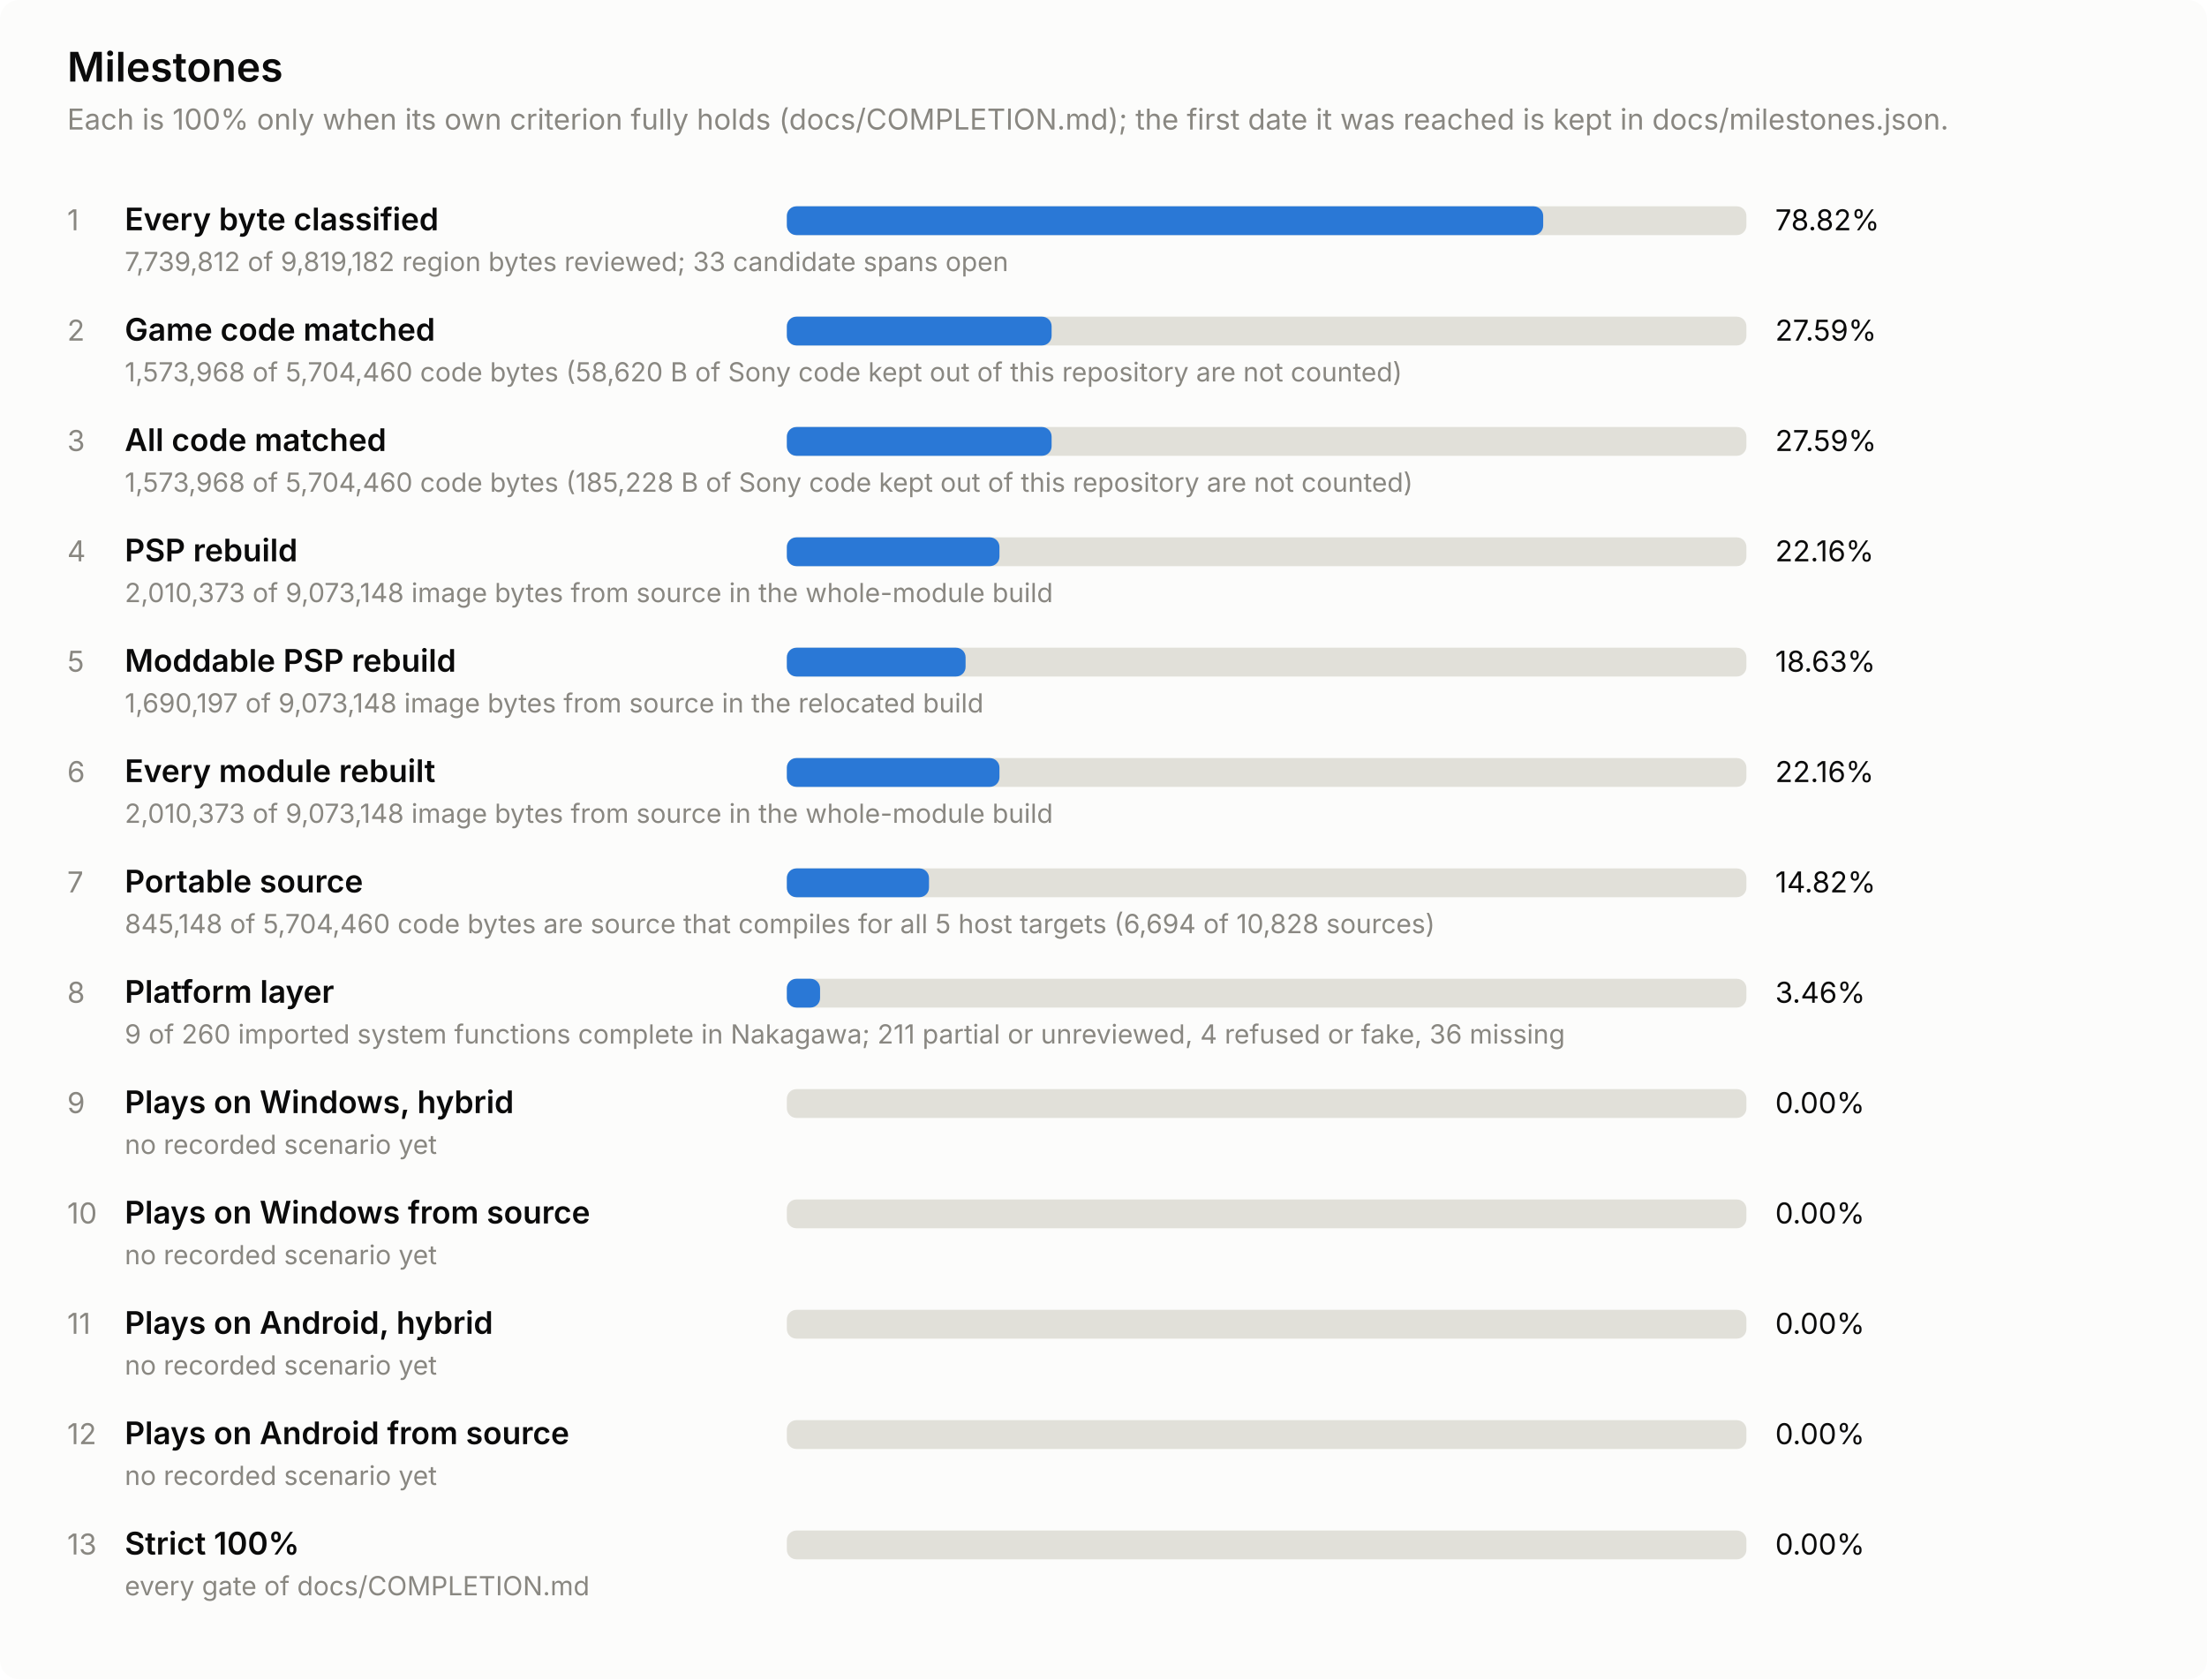
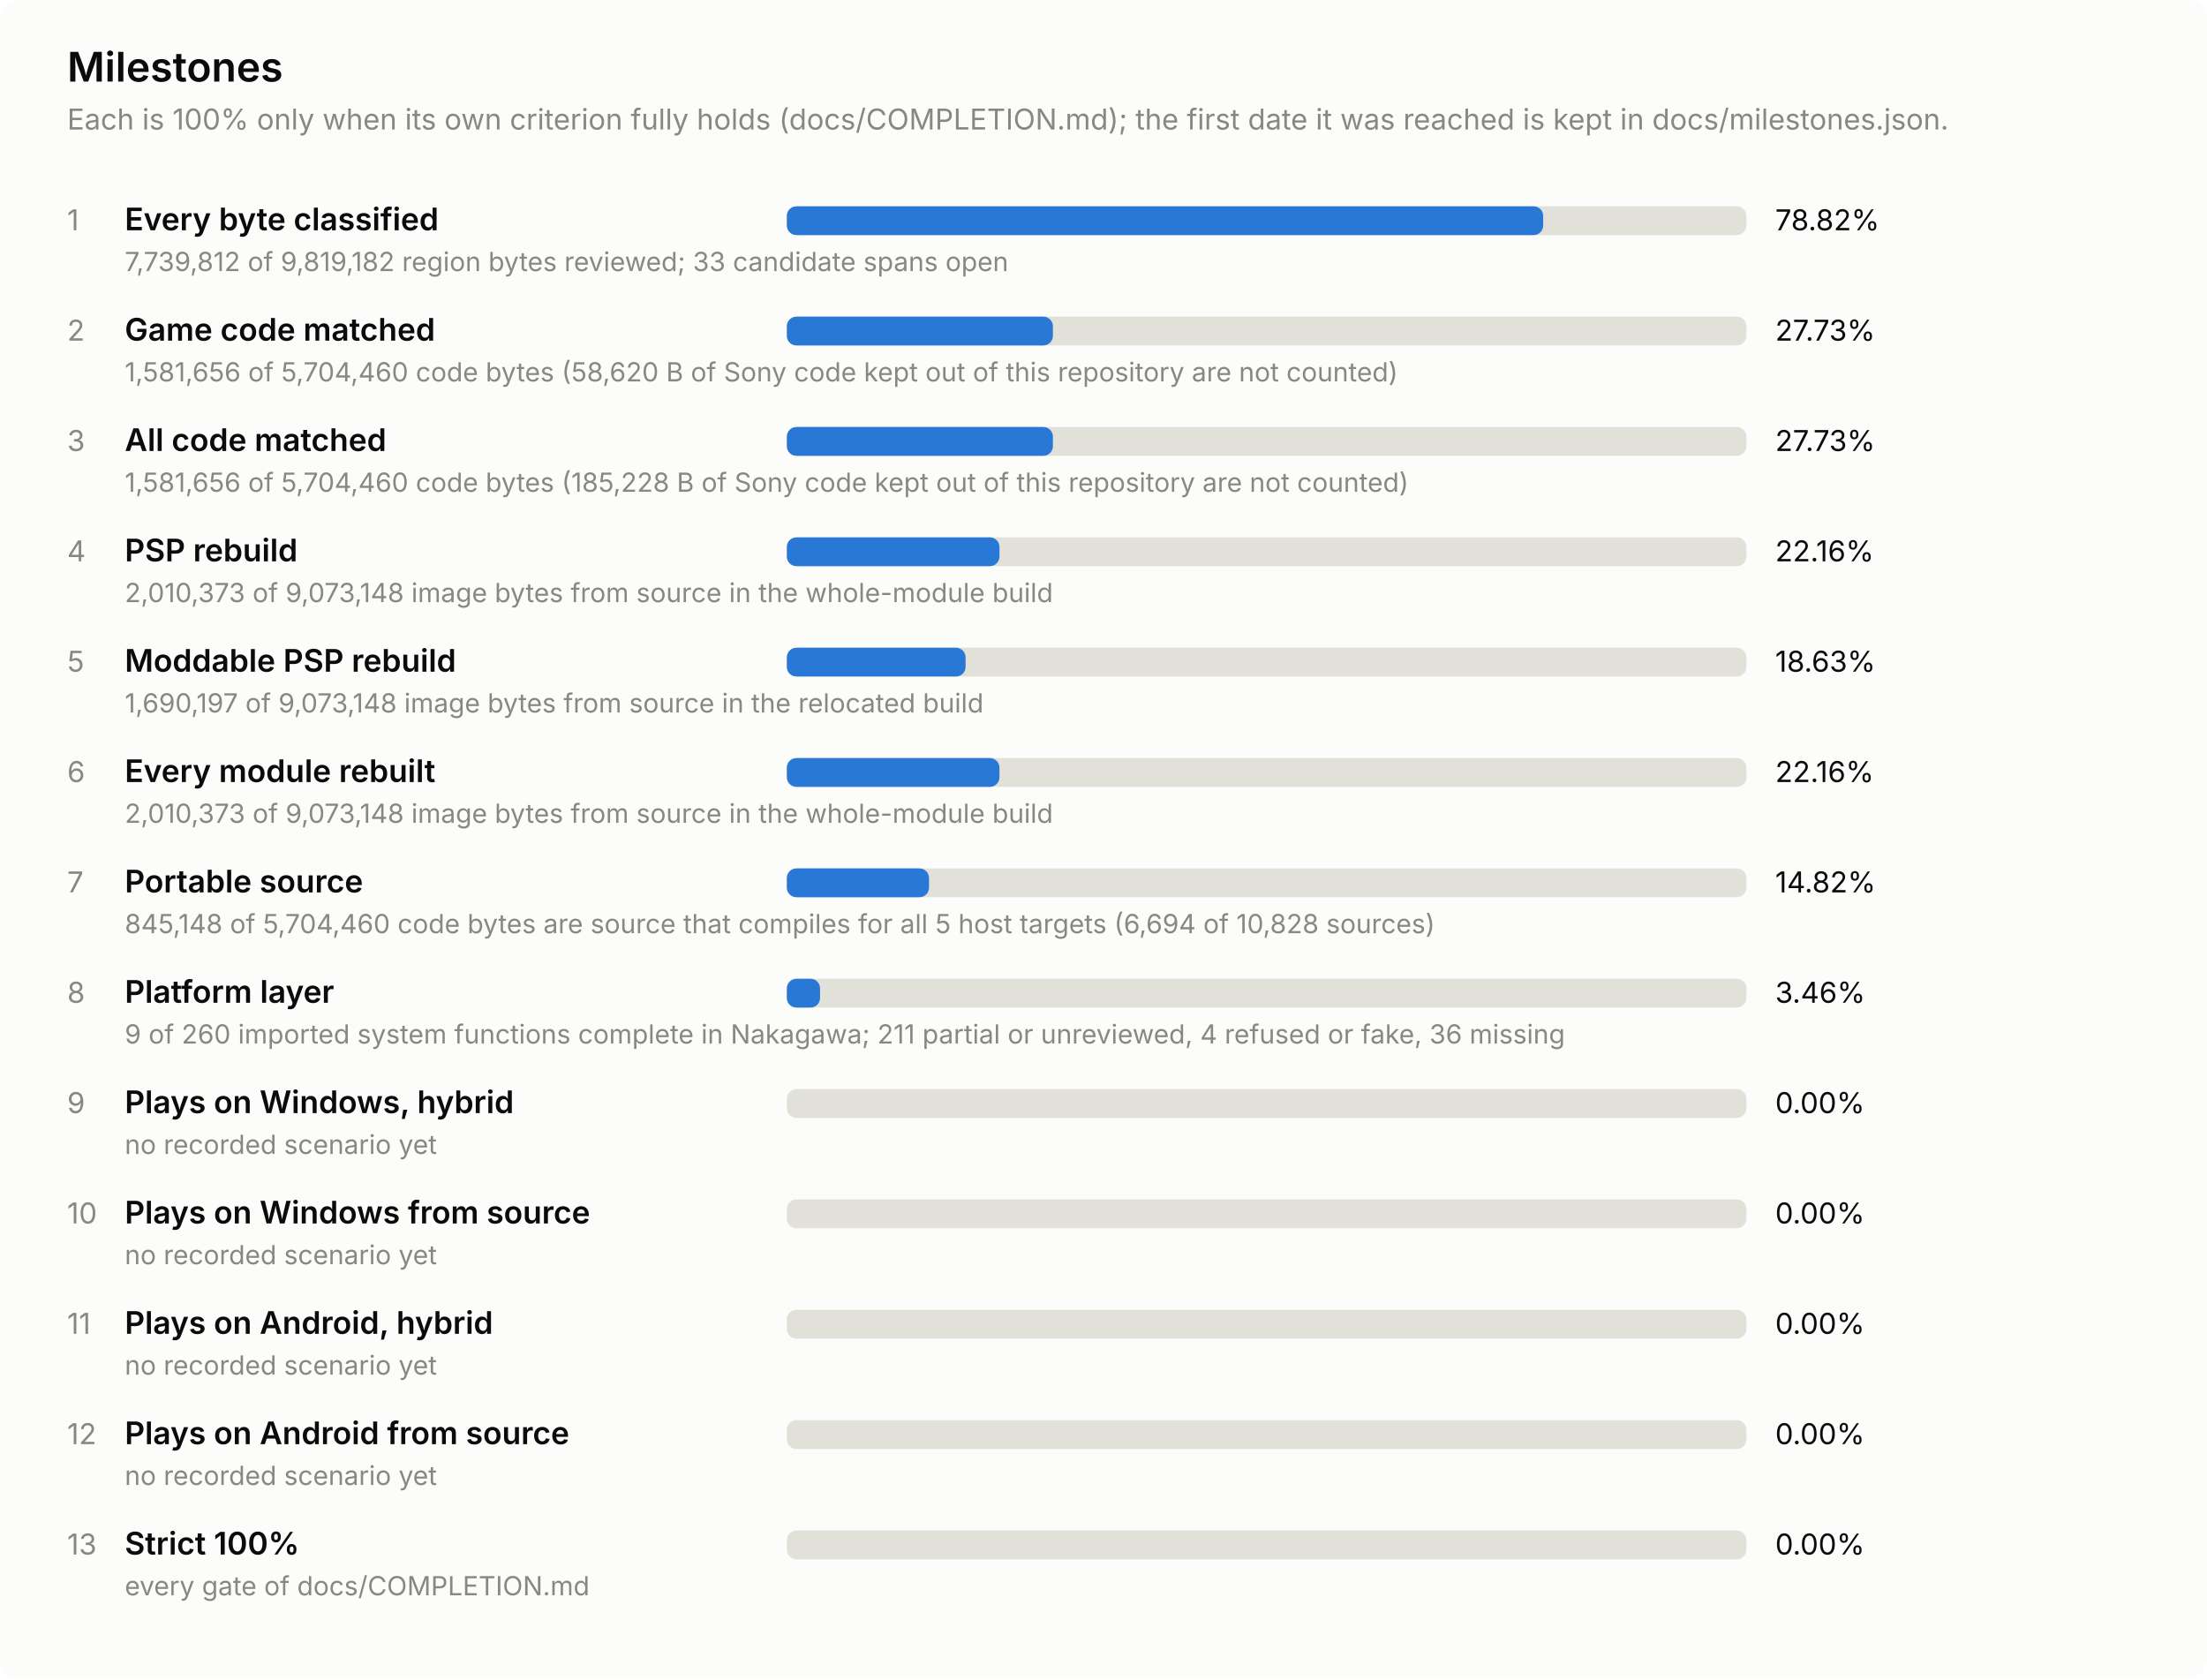
- <svg xmlns="http://www.w3.org/2000/svg" viewBox="0 0 920 700" width="920" height="700" role="img" aria-label="Milestones: Every byte classified 78.8 percent; Game code matched 27.6 percent; All code matched 27.6 percent; PSP rebuild 22.2 percent; Moddable PSP rebuild 18.6 percent; Every module rebuilt 22.2 percent; Portable source 14.8 percent; Platform layer 3.5 percent; Plays on Windows, hybrid 0.0 percent; Plays on Windows from source 0.0 percent; Plays on Android, hybrid 0.0 percent; Plays on Android from source 0.0 percent; Strict 100% 0.0 percent">
+ <svg xmlns="http://www.w3.org/2000/svg" viewBox="0 0 920 700" width="920" height="700" role="img" aria-label="Milestones: Every byte classified 78.8 percent; Game code matched 27.7 percent; All code matched 27.7 percent; PSP rebuild 22.2 percent; Moddable PSP rebuild 18.6 percent; Every module rebuilt 22.2 percent; Portable source 14.8 percent; Platform layer 3.5 percent; Plays on Windows, hybrid 0.0 percent; Plays on Windows from source 0.0 percent; Plays on Android, hybrid 0.0 percent; Plays on Android from source 0.0 percent; Strict 100% 0.0 percent">
  <style>
.bg{fill:#fcfcfb}.t1{fill:#0b0b0b}.t2{fill:#52514e}.t3{fill:#898781}.grid{stroke:#e1e0d9}.track{fill:#e1e0d9}
.ln{fill:none;stroke:#2a78d6;stroke-width:2}.ln2{fill:none;stroke:#d03b3b;stroke-width:2;stroke-dasharray:4 3}.dot{fill:#2a78d6}
text{font-family:system-ui,-apple-system,"Segoe UI",sans-serif}.num{font-variant-numeric:tabular-nums}
.hatch-line{stroke:#898781;stroke-width:1.5}
.s-matched{fill:#2a78d6}.s-lane{fill:#eb6834}.s-near{fill:#1baf7a}.s-parked{fill:#eda100}.s-blocked{fill:#d03b3b}.s-todo{fill:#c3c2b7}.s-data{fill:#6250d6}.s-kept{fill:#c3c2b7}
@media (prefers-color-scheme:dark){
.bg{fill:#1a1a19}.t1{fill:#f0efec}.t2{fill:#c3c2b7}.t3{fill:#898781}.grid{stroke:#2c2c2a}.track{fill:#2c2c2a}
.ln{stroke:#3987e5}.dot{fill:#3987e5}.hatch-line{stroke:#898781}
.s-matched{fill:#3987e5}.s-lane{fill:#d95926}.s-near{fill:#199e70}.s-parked{fill:#c98500}.s-blocked{fill:#d03b3b}.s-todo{fill:#4a4a46}.s-data{fill:#9085e9}.s-kept{fill:#4a4a46}}</style>
  <defs>
    <pattern id="hatch" patternUnits="userSpaceOnUse" width="6" height="6" patternTransform="rotate(45)">
      <rect class="s-kept" width="6" height="6" />
      <line class="hatch-line" x1="0" y1="0" x2="0" y2="6" />
    </pattern>
  </defs>
  <rect class="bg" width="920" height="700" rx="8" />
  <text class="t1" x="28" y="34" font-size="17" font-weight="600">Milestones</text>
  <text class="t3" x="28" y="54" font-size="12">Each is 100% only when its own criterion fully holds (docs/COMPLETION.md); the first date it was reached is kept in docs/milestones.json.</text>
  <text class="t3 num" x="28" y="96" font-size="12"> 1</text>
  <text class="t1" x="52" y="96" font-size="13" font-weight="600">Every byte classified</text>
  <text class="t3" x="52" y="113" font-size="11">7,739,812 of 9,819,182 region bytes reviewed; 33 candidate spans open</text>
  <rect class="track" x="328" y="86" width="400" height="12" rx="4" />
  <rect class="s-matched" x="328" y="86" width="315.29" height="12" rx="4" />
  <text class="t1 num" x="740" y="96" font-size="12">78.82%</text>
  <text class="t3 num" x="28" y="142" font-size="12"> 2</text>
  <text class="t1" x="52" y="142" font-size="13" font-weight="600">Game code matched</text>
-   <text class="t3" x="52" y="159" font-size="11">1,573,968 of 5,704,460 code bytes (58,620 B of Sony code kept out of this repository are not counted)</text>
+   <text class="t3" x="52" y="159" font-size="11">1,581,656 of 5,704,460 code bytes (58,620 B of Sony code kept out of this repository are not counted)</text>
  <rect class="track" x="328" y="132" width="400" height="12" rx="4" />
-   <rect class="s-matched" x="328" y="132" width="110.37" height="12" rx="4" />
-   <text class="t1 num" x="740" y="142" font-size="12">27.59%</text>
+   <rect class="s-matched" x="328" y="132" width="110.91" height="12" rx="4" />
+   <text class="t1 num" x="740" y="142" font-size="12">27.73%</text>
  <text class="t3 num" x="28" y="188" font-size="12"> 3</text>
  <text class="t1" x="52" y="188" font-size="13" font-weight="600">All code matched</text>
-   <text class="t3" x="52" y="205" font-size="11">1,573,968 of 5,704,460 code bytes (185,228 B of Sony code kept out of this repository are not counted)</text>
+   <text class="t3" x="52" y="205" font-size="11">1,581,656 of 5,704,460 code bytes (185,228 B of Sony code kept out of this repository are not counted)</text>
  <rect class="track" x="328" y="178" width="400" height="12" rx="4" />
-   <rect class="s-matched" x="328" y="178" width="110.37" height="12" rx="4" />
-   <text class="t1 num" x="740" y="188" font-size="12">27.59%</text>
+   <rect class="s-matched" x="328" y="178" width="110.91" height="12" rx="4" />
+   <text class="t1 num" x="740" y="188" font-size="12">27.73%</text>
  <text class="t3 num" x="28" y="234" font-size="12"> 4</text>
  <text class="t1" x="52" y="234" font-size="13" font-weight="600">PSP rebuild</text>
  <text class="t3" x="52" y="251" font-size="11">2,010,373 of 9,073,148 image bytes from source in the whole-module build</text>
  <rect class="track" x="328" y="224" width="400" height="12" rx="4" />
  <rect class="s-matched" x="328" y="224" width="88.63" height="12" rx="4" />
  <text class="t1 num" x="740" y="234" font-size="12">22.16%</text>
  <text class="t3 num" x="28" y="280" font-size="12"> 5</text>
  <text class="t1" x="52" y="280" font-size="13" font-weight="600">Moddable PSP rebuild</text>
  <text class="t3" x="52" y="297" font-size="11">1,690,197 of 9,073,148 image bytes from source in the relocated build</text>
  <rect class="track" x="328" y="270" width="400" height="12" rx="4" />
  <rect class="s-matched" x="328" y="270" width="74.51" height="12" rx="4" />
  <text class="t1 num" x="740" y="280" font-size="12">18.63%</text>
  <text class="t3 num" x="28" y="326" font-size="12"> 6</text>
  <text class="t1" x="52" y="326" font-size="13" font-weight="600">Every module rebuilt</text>
  <text class="t3" x="52" y="343" font-size="11">2,010,373 of 9,073,148 image bytes from source in the whole-module build</text>
  <rect class="track" x="328" y="316" width="400" height="12" rx="4" />
  <rect class="s-matched" x="328" y="316" width="88.63" height="12" rx="4" />
  <text class="t1 num" x="740" y="326" font-size="12">22.16%</text>
  <text class="t3 num" x="28" y="372" font-size="12"> 7</text>
  <text class="t1" x="52" y="372" font-size="13" font-weight="600">Portable source</text>
  <text class="t3" x="52" y="389" font-size="11">845,148 of 5,704,460 code bytes are source that compiles for all 5 host targets (6,694 of 10,828 sources)</text>
  <rect class="track" x="328" y="362" width="400" height="12" rx="4" />
  <rect class="s-matched" x="328" y="362" width="59.26" height="12" rx="4" />
  <text class="t1 num" x="740" y="372" font-size="12">14.82%</text>
  <text class="t3 num" x="28" y="418" font-size="12"> 8</text>
  <text class="t1" x="52" y="418" font-size="13" font-weight="600">Platform layer</text>
  <text class="t3" x="52" y="435" font-size="11">9 of 260 imported system functions complete in Nakagawa; 211 partial or unreviewed, 4 refused or fake, 36 missing</text>
  <rect class="track" x="328" y="408" width="400" height="12" rx="4" />
  <rect class="s-matched" x="328" y="408" width="13.85" height="12" rx="4" />
  <text class="t1 num" x="740" y="418" font-size="12">3.46%</text>
  <text class="t3 num" x="28" y="464" font-size="12"> 9</text>
  <text class="t1" x="52" y="464" font-size="13" font-weight="600">Plays on Windows, hybrid</text>
  <text class="t3" x="52" y="481" font-size="11">no recorded scenario yet</text>
  <rect class="track" x="328" y="454" width="400" height="12" rx="4" />
  <text class="t1 num" x="740" y="464" font-size="12">0.00%</text>
  <text class="t3 num" x="28" y="510" font-size="12">10</text>
  <text class="t1" x="52" y="510" font-size="13" font-weight="600">Plays on Windows from source</text>
  <text class="t3" x="52" y="527" font-size="11">no recorded scenario yet</text>
  <rect class="track" x="328" y="500" width="400" height="12" rx="4" />
  <text class="t1 num" x="740" y="510" font-size="12">0.00%</text>
  <text class="t3 num" x="28" y="556" font-size="12">11</text>
  <text class="t1" x="52" y="556" font-size="13" font-weight="600">Plays on Android, hybrid</text>
  <text class="t3" x="52" y="573" font-size="11">no recorded scenario yet</text>
  <rect class="track" x="328" y="546" width="400" height="12" rx="4" />
  <text class="t1 num" x="740" y="556" font-size="12">0.00%</text>
  <text class="t3 num" x="28" y="602" font-size="12">12</text>
  <text class="t1" x="52" y="602" font-size="13" font-weight="600">Plays on Android from source</text>
  <text class="t3" x="52" y="619" font-size="11">no recorded scenario yet</text>
  <rect class="track" x="328" y="592" width="400" height="12" rx="4" />
  <text class="t1 num" x="740" y="602" font-size="12">0.00%</text>
  <text class="t3 num" x="28" y="648" font-size="12">13</text>
  <text class="t1" x="52" y="648" font-size="13" font-weight="600">Strict 100%</text>
  <text class="t3" x="52" y="665" font-size="11">every gate of docs/COMPLETION.md</text>
  <rect class="track" x="328" y="638" width="400" height="12" rx="4" />
  <text class="t1 num" x="740" y="648" font-size="12">0.00%</text>
</svg>
